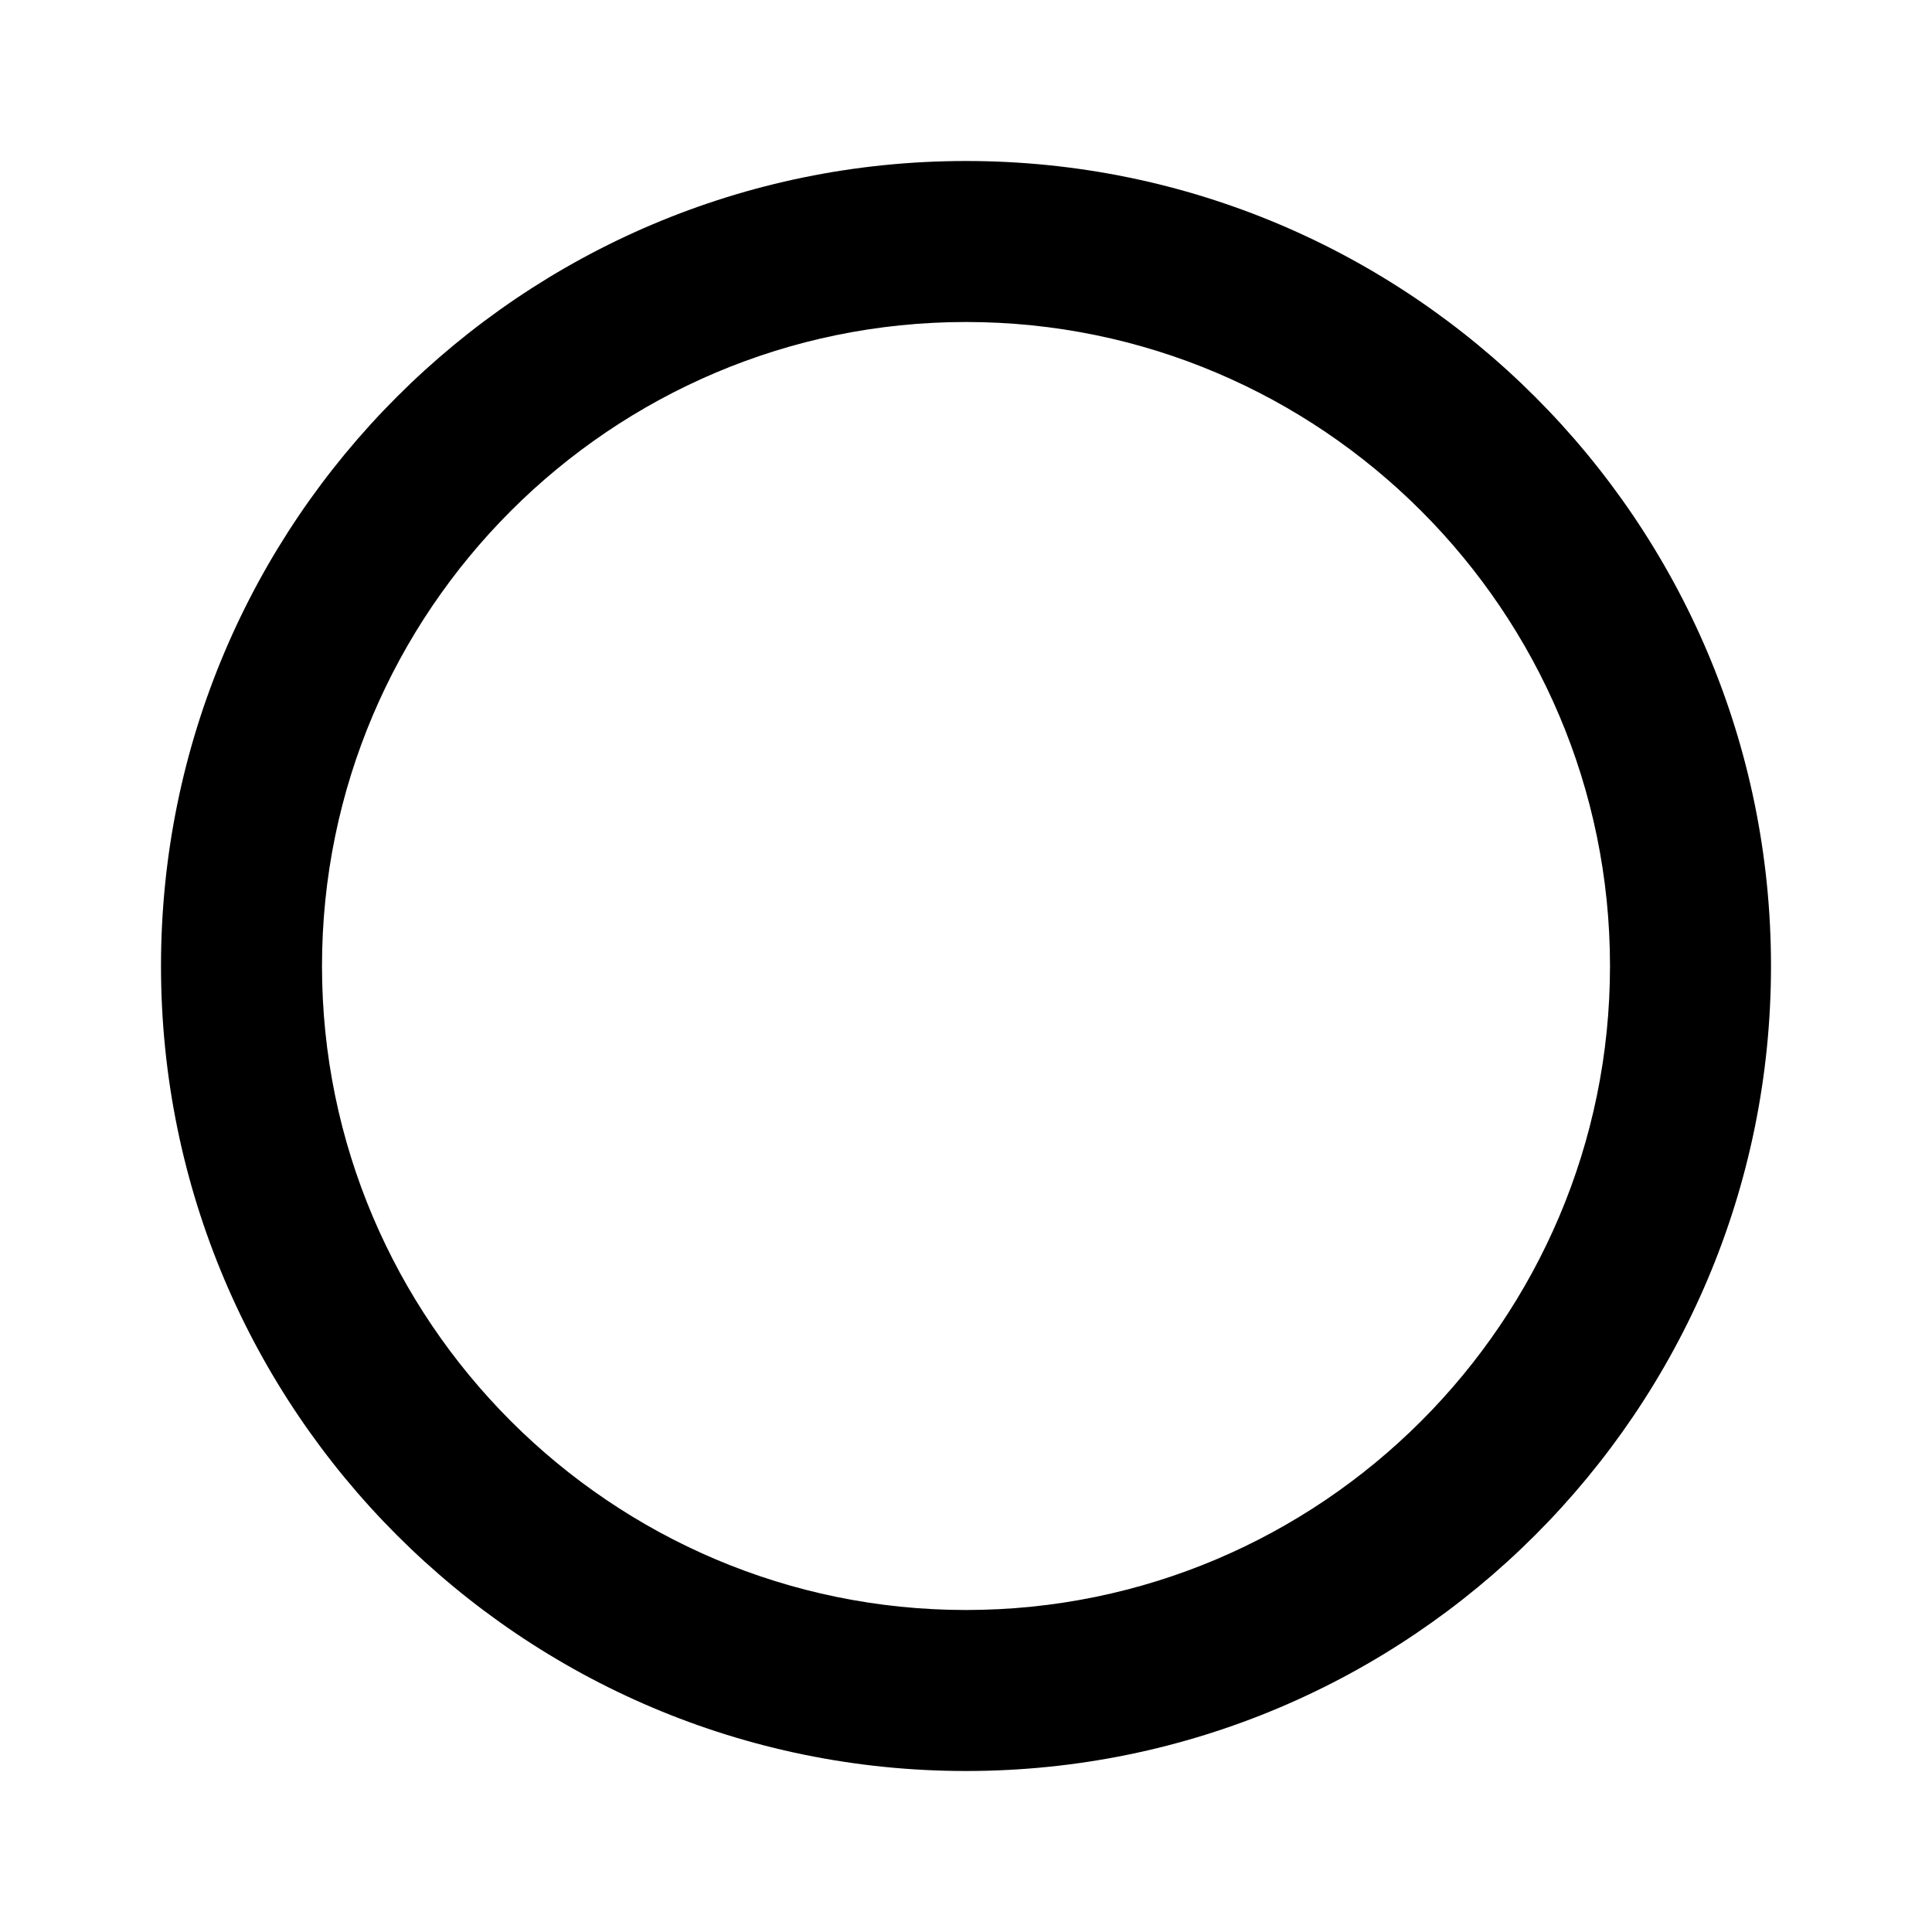
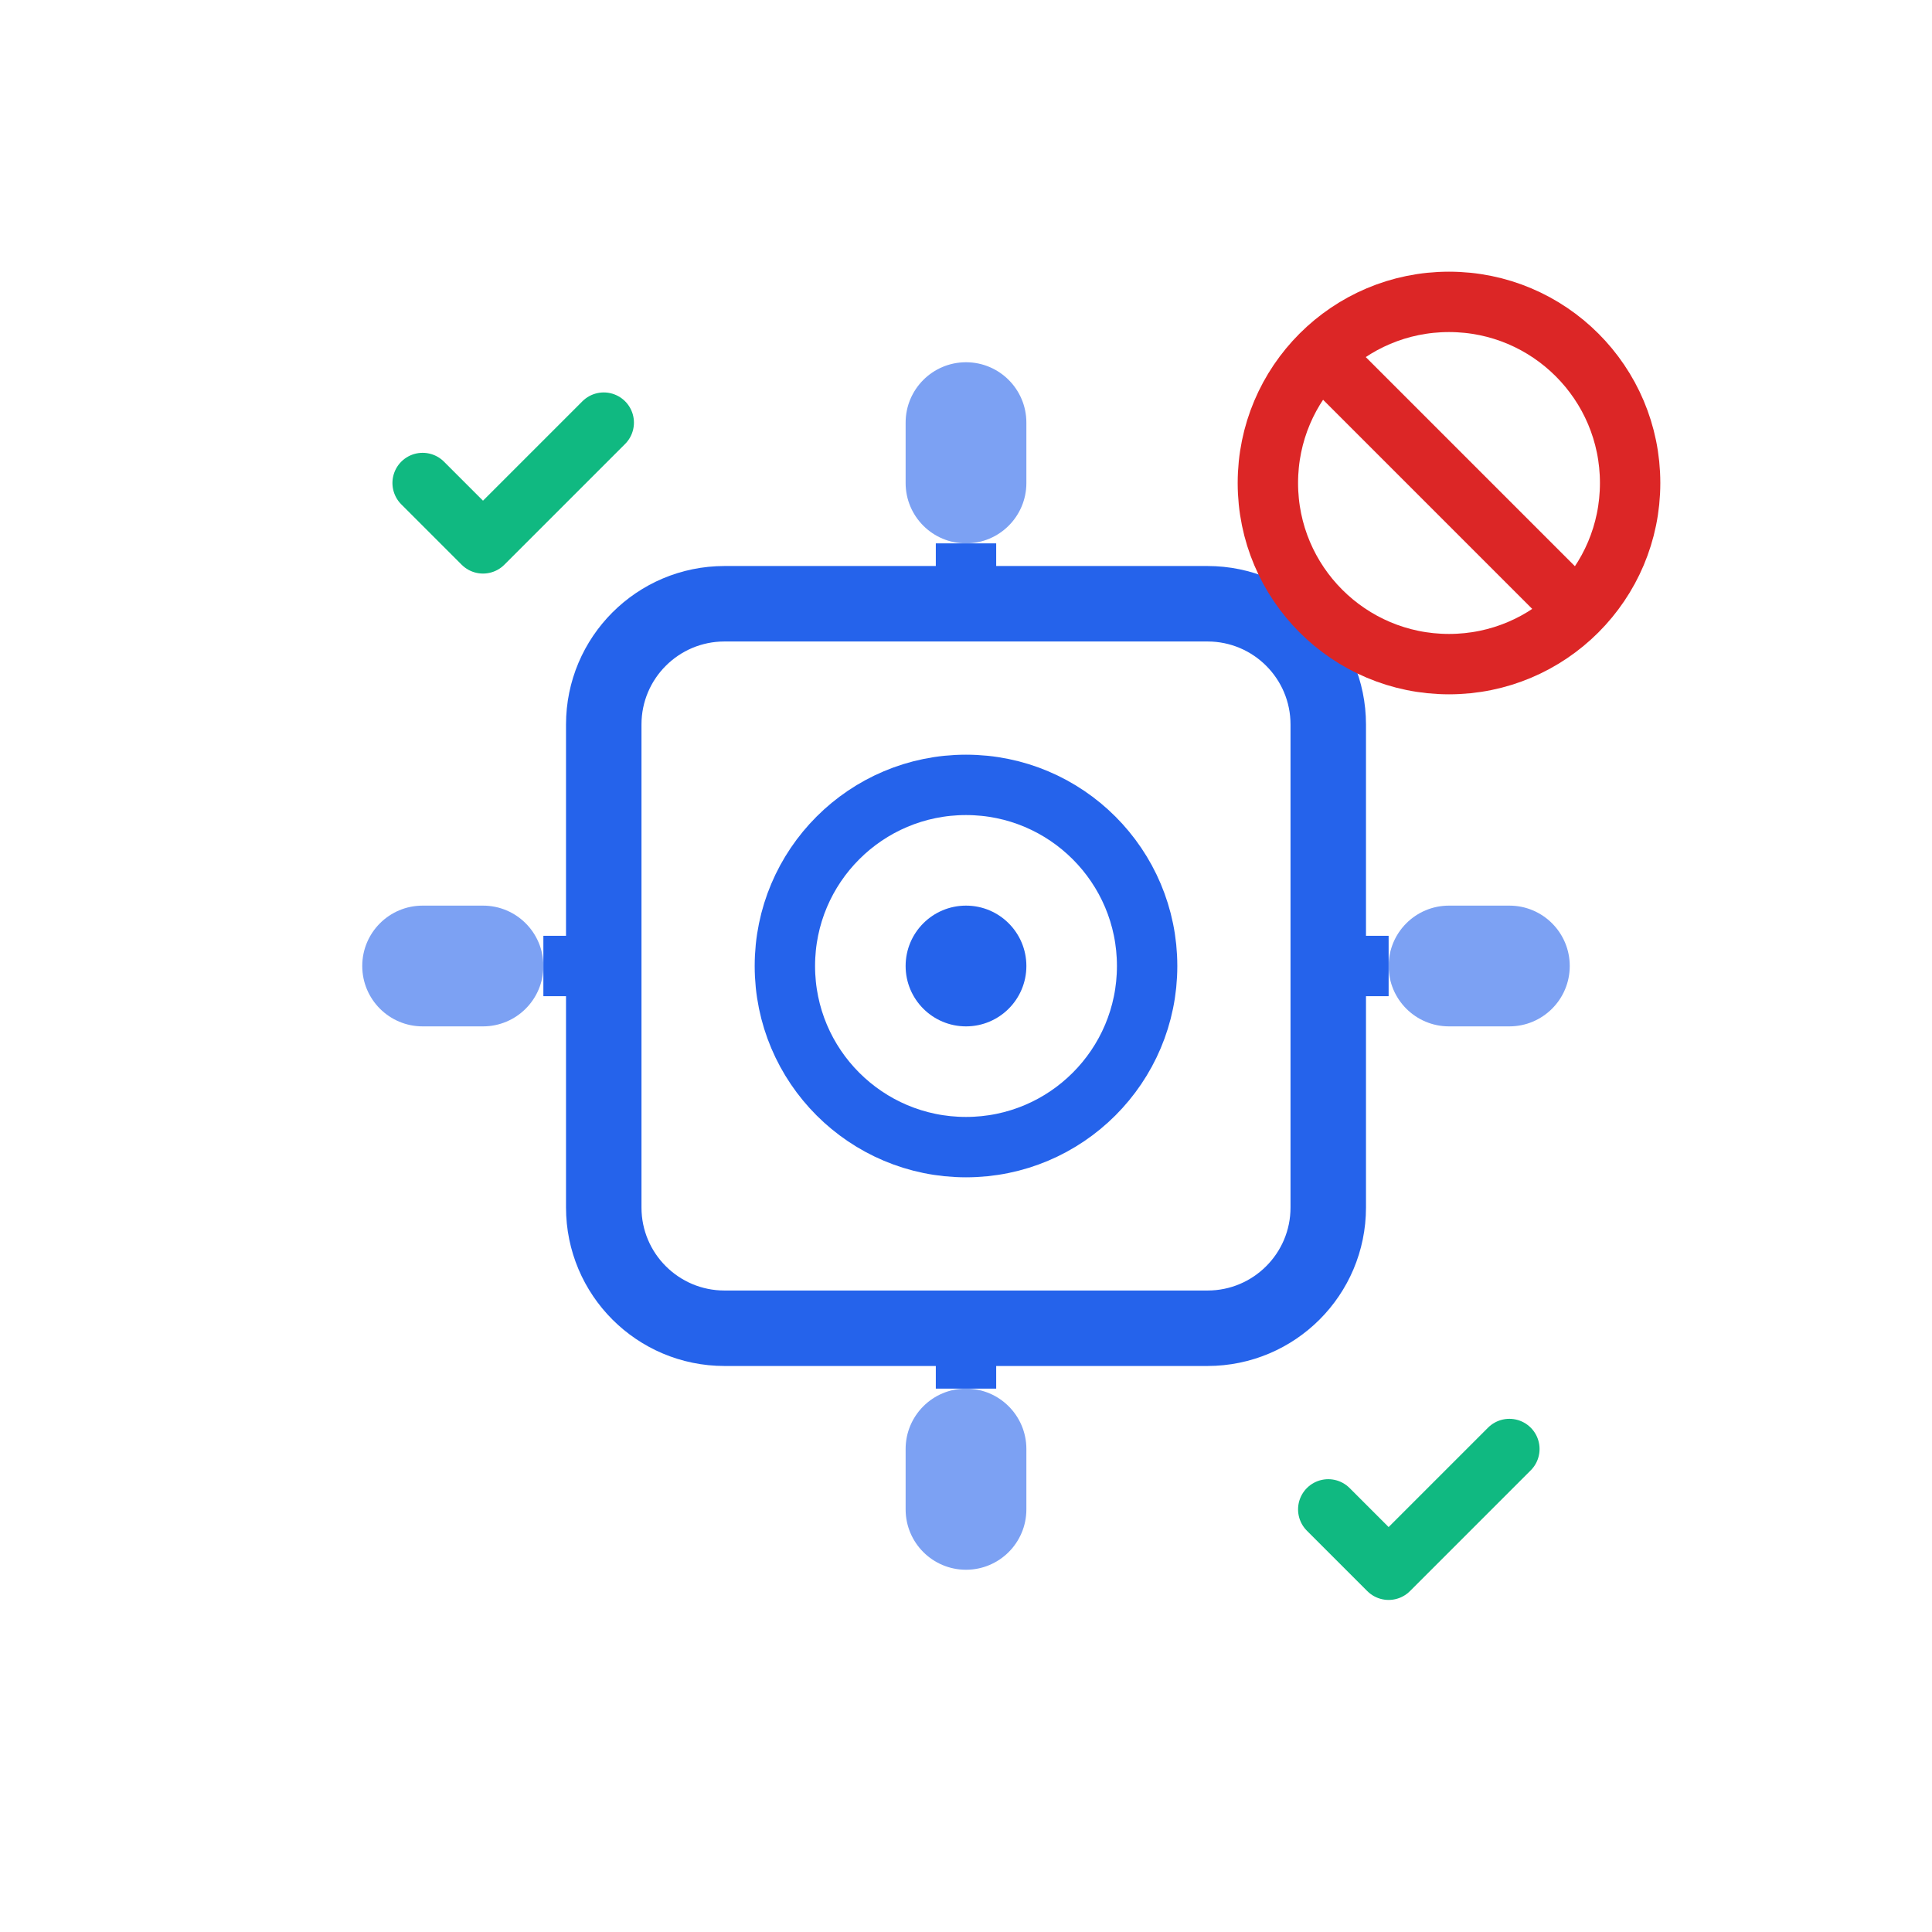
- <svg xmlns="http://www.w3.org/2000/svg" width="24" height="24" viewBox="0 0 24 24">
-   <path d="M12 2C6.48 2 2 6.48 2 12s4.48 10 10 10 10-4.48 10-10S17.52 2 12 2zm0 18c-4.41 0-8-3.59-8-8s3.59-8 8-8 8 3.59 8 8-3.59 8-8 8z" />
+ <svg xmlns="http://www.w3.org/2000/svg" width="64" height="64" viewBox="0 0 64 64" fill="none">
+   <rect x="20" y="20" width="24" height="24" rx="4" fill="none" stroke="#2563eb" stroke-width="2.5" />
+   <circle cx="32" cy="32" r="6" fill="none" stroke="#2563eb" stroke-width="2" />
+   <circle cx="32" cy="32" r="2" fill="#2563eb" />
+   <rect x="12" y="30" width="6" height="4" rx="2" fill="#2563eb" opacity="0.6" />
+   <rect x="46" y="30" width="6" height="4" rx="2" fill="#2563eb" opacity="0.6" />
+   <rect x="30" y="12" width="4" height="6" rx="2" fill="#2563eb" opacity="0.6" />
+   <rect x="30" y="46" width="4" height="6" rx="2" fill="#2563eb" opacity="0.6" />
+   <path d="M18 32 L20 32" stroke="#2563eb" stroke-width="2" />
+   <path d="M44 32 L46 32" stroke="#2563eb" stroke-width="2" />
+   <path d="M32 18 L32 20" stroke="#2563eb" stroke-width="2" />
+   <path d="M32 44 L32 46" stroke="#2563eb" stroke-width="2" />
+   <path d="M14 16 L16 18 L20 14" stroke="#10b981" stroke-width="2" stroke-linecap="round" stroke-linejoin="round" fill="none" />
+   <path d="M44 50 L46 52 L50 48" stroke="#10b981" stroke-width="2" stroke-linecap="round" stroke-linejoin="round" fill="none" />
+   <circle cx="48" cy="16" r="6" fill="none" stroke="#dc2626" stroke-width="2" />
+   <path d="M44 12 L52 20" stroke="#dc2626" stroke-width="2" />
</svg>
